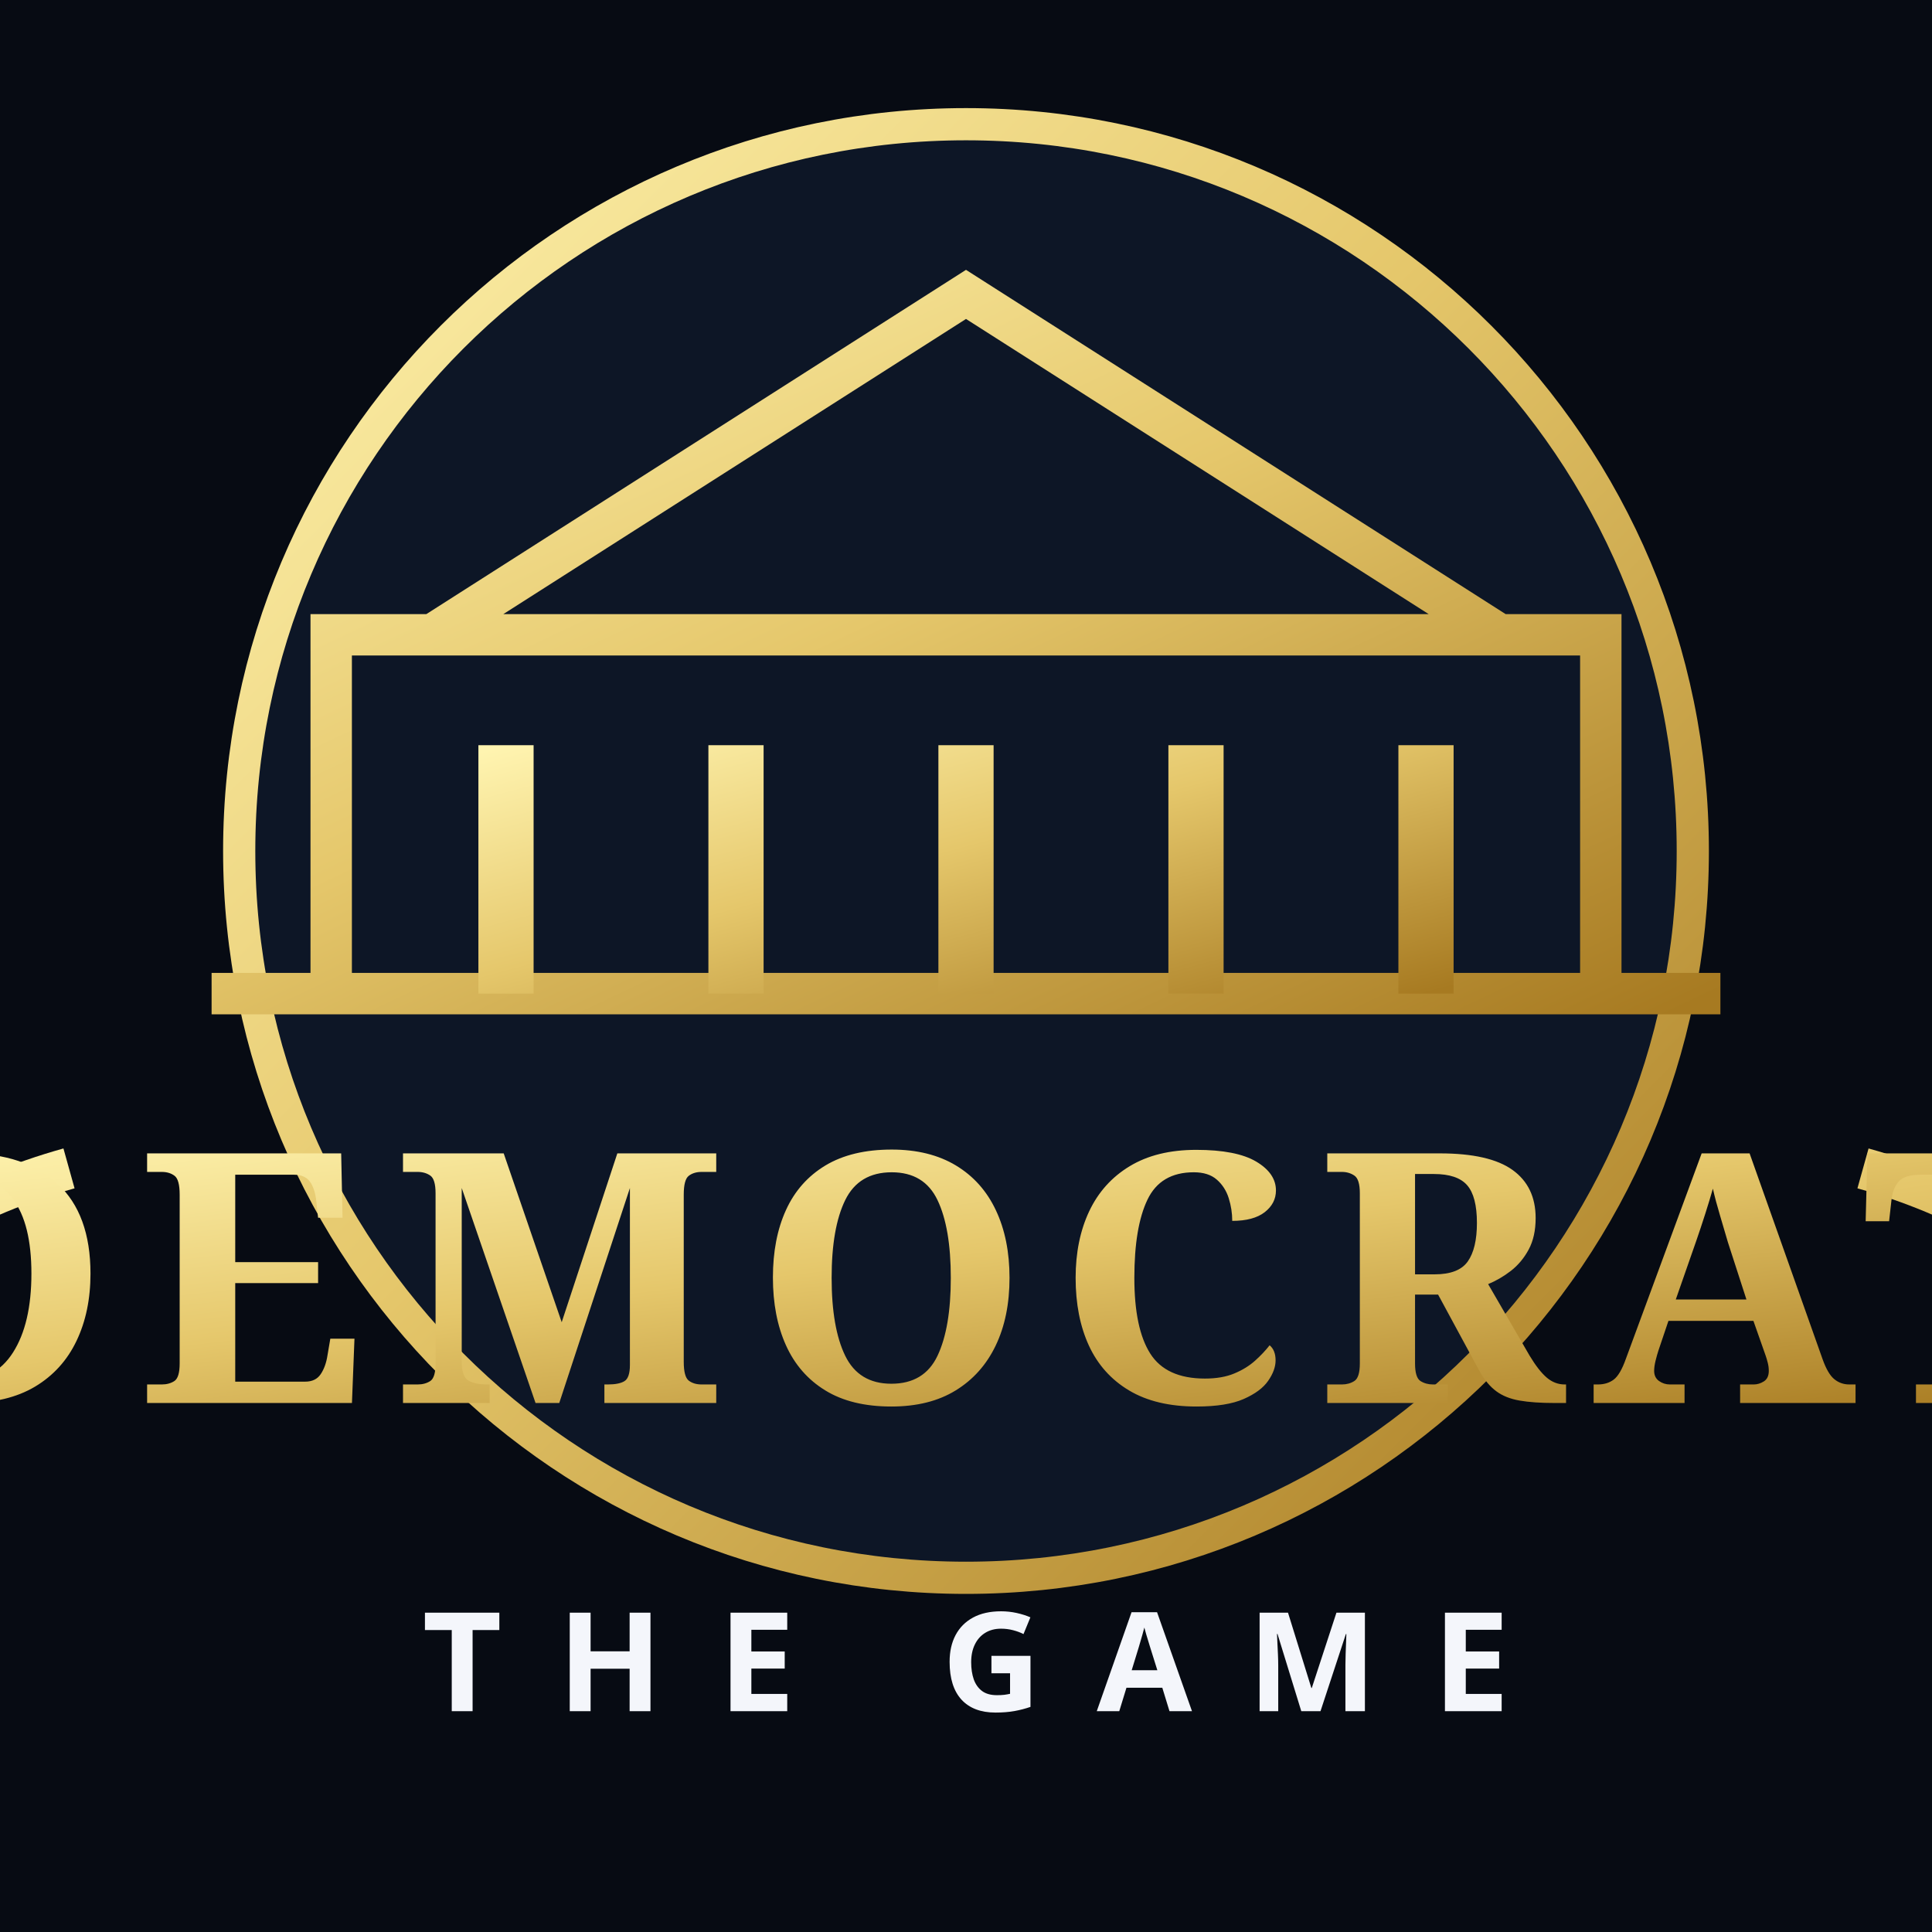
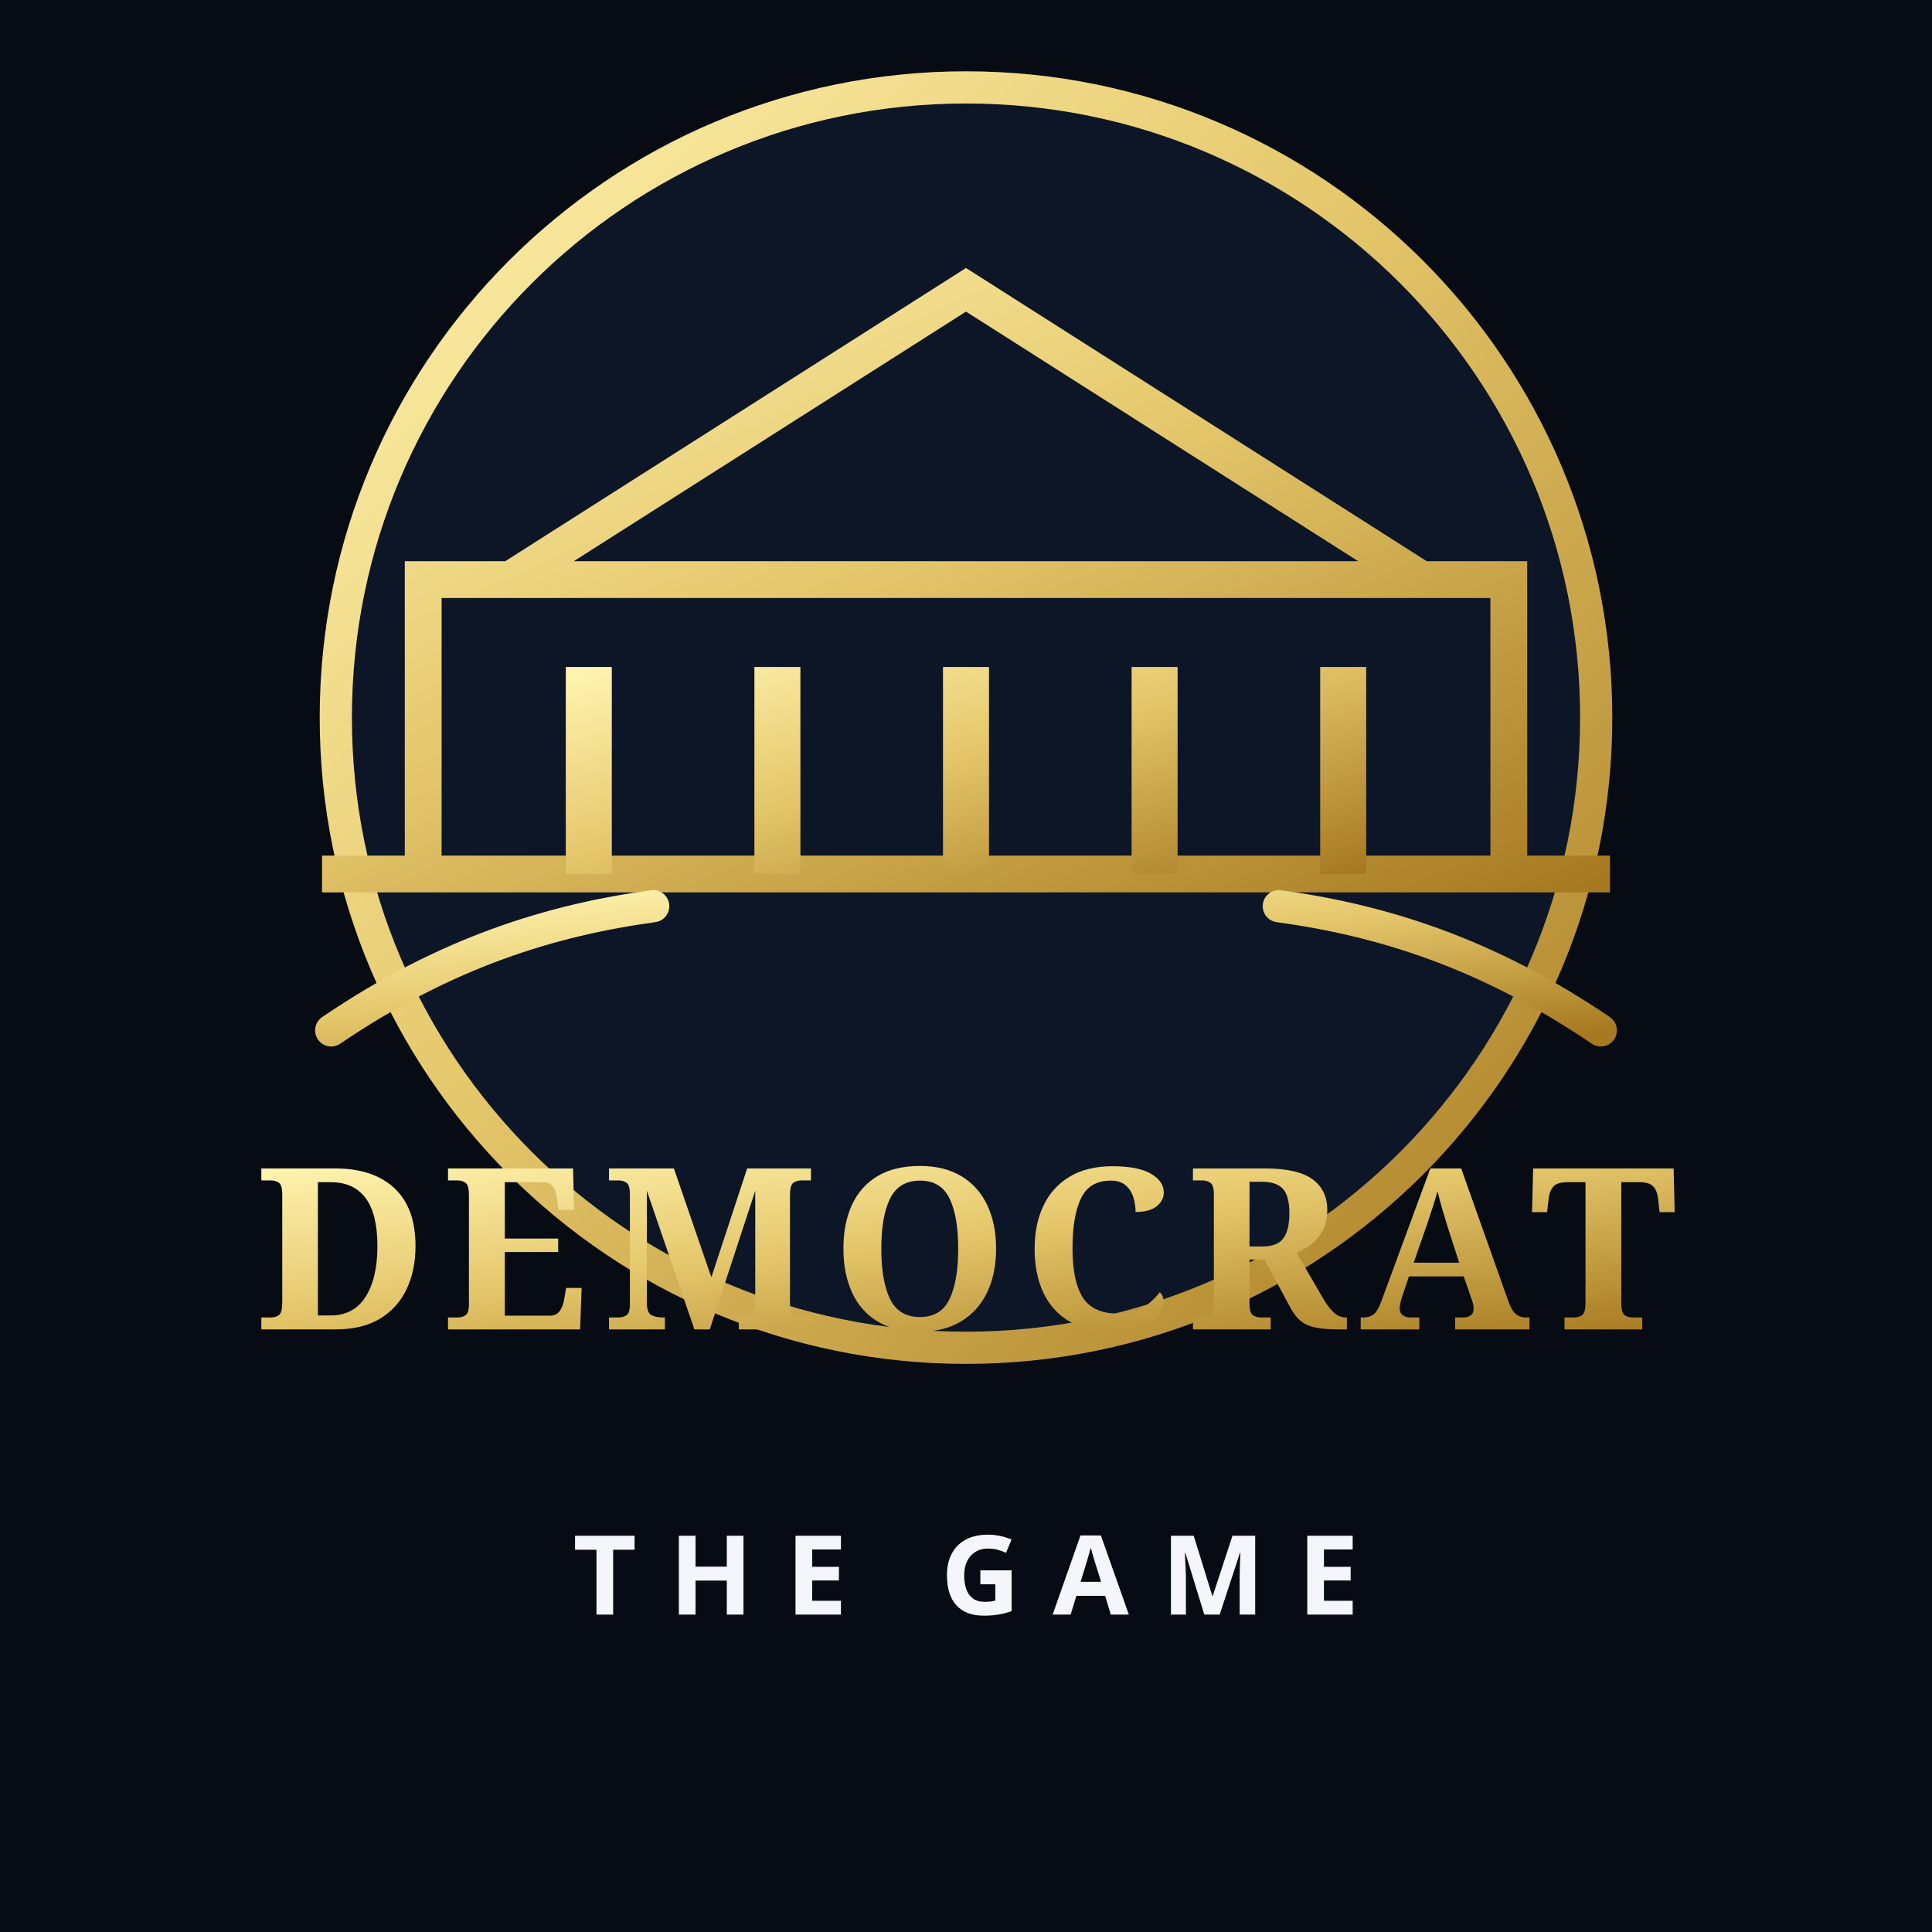
- <svg xmlns="http://www.w3.org/2000/svg" viewBox="240 0 420 420" role="img" aria-labelledby="title desc">
+ <svg xmlns="http://www.w3.org/2000/svg" viewBox="0 0 420 420" role="img" aria-labelledby="title desc">
  <defs>
    <linearGradient id="g" x1="0" y1="0" x2="1" y2="1">
      <stop stop-color="#fff4b0" />
      <stop offset=".45" stop-color="#e5c76b" />
      <stop offset="1" stop-color="#a77a21" />
    </linearGradient>
  </defs>
-   <rect x="240" y="0" width="420" height="420" fill="#070b13" />
-   <circle cx="450" cy="185" r="158" fill="#0d1626" stroke="url(#g)" stroke-width="7" />
-   <path d="M286 216h328M312 216v-78h276v78M334 138l116-74 116 74" fill="none" stroke="url(#g)" stroke-width="9" />
-   <path d="M350 216v-54m50 54v-54m50 54v-54m50 54v-54m50 54v-54" stroke="url(#g)" stroke-width="12" />
-   <path d="M390 92h120" stroke="url(#g)" stroke-width="7" />
-   <path d="M255 254c-43 12-70 42-88 77m478-77c43 12 70 42 88 77" fill="none" stroke="url(#g)" stroke-width="9" />
-   <text x="450" y="305" text-anchor="middle" fill="url(#g)" font-family="Georgia,serif" font-size="76" font-weight="800" letter-spacing="6">DEMOCRAT</text>
-   <path d="M240 332h420" stroke="url(#g)" stroke-width="3" />
-   <text x="450" y="372" text-anchor="middle" fill="#f4f6fb" font-family="system-ui,sans-serif" font-size="30" font-weight="700" letter-spacing="12">THE GAME</text>
+   <rect width="420" height="420" fill="#070b13" />
+   <circle cx="210" cy="156" r="137" fill="#0d1626" stroke="url(#g)" stroke-width="7" />
+   <path d="M70 190h280M92 190v-64h236v64M111 126l99-63 99 63" fill="none" stroke="url(#g)" stroke-width="8" />
+   <path d="M128 190v-45m41 45v-45m41 45v-45m41 45v-45m41 45v-45" stroke="url(#g)" stroke-width="10" />
+   <path d="M160 86h100" stroke="url(#g)" stroke-width="6" />
+   <path d="M72 224c25-17 48-24 70-27M348 224c-25-17-48-24-70-27" fill="none" stroke="url(#g)" stroke-width="7" stroke-linecap="round" />
+   <text x="210" y="289" text-anchor="middle" fill="url(#g)" font-family="Georgia,serif" font-size="49" font-weight="800" letter-spacing="3">DEMOCRAT</text>
+   <path d="M48 311h324" stroke="url(#g)" stroke-width="3" />
+   <text x="210" y="351" text-anchor="middle" fill="#f4f6fb" font-family="system-ui,sans-serif" font-size="24" font-weight="700" letter-spacing="7">THE GAME</text>
</svg>
